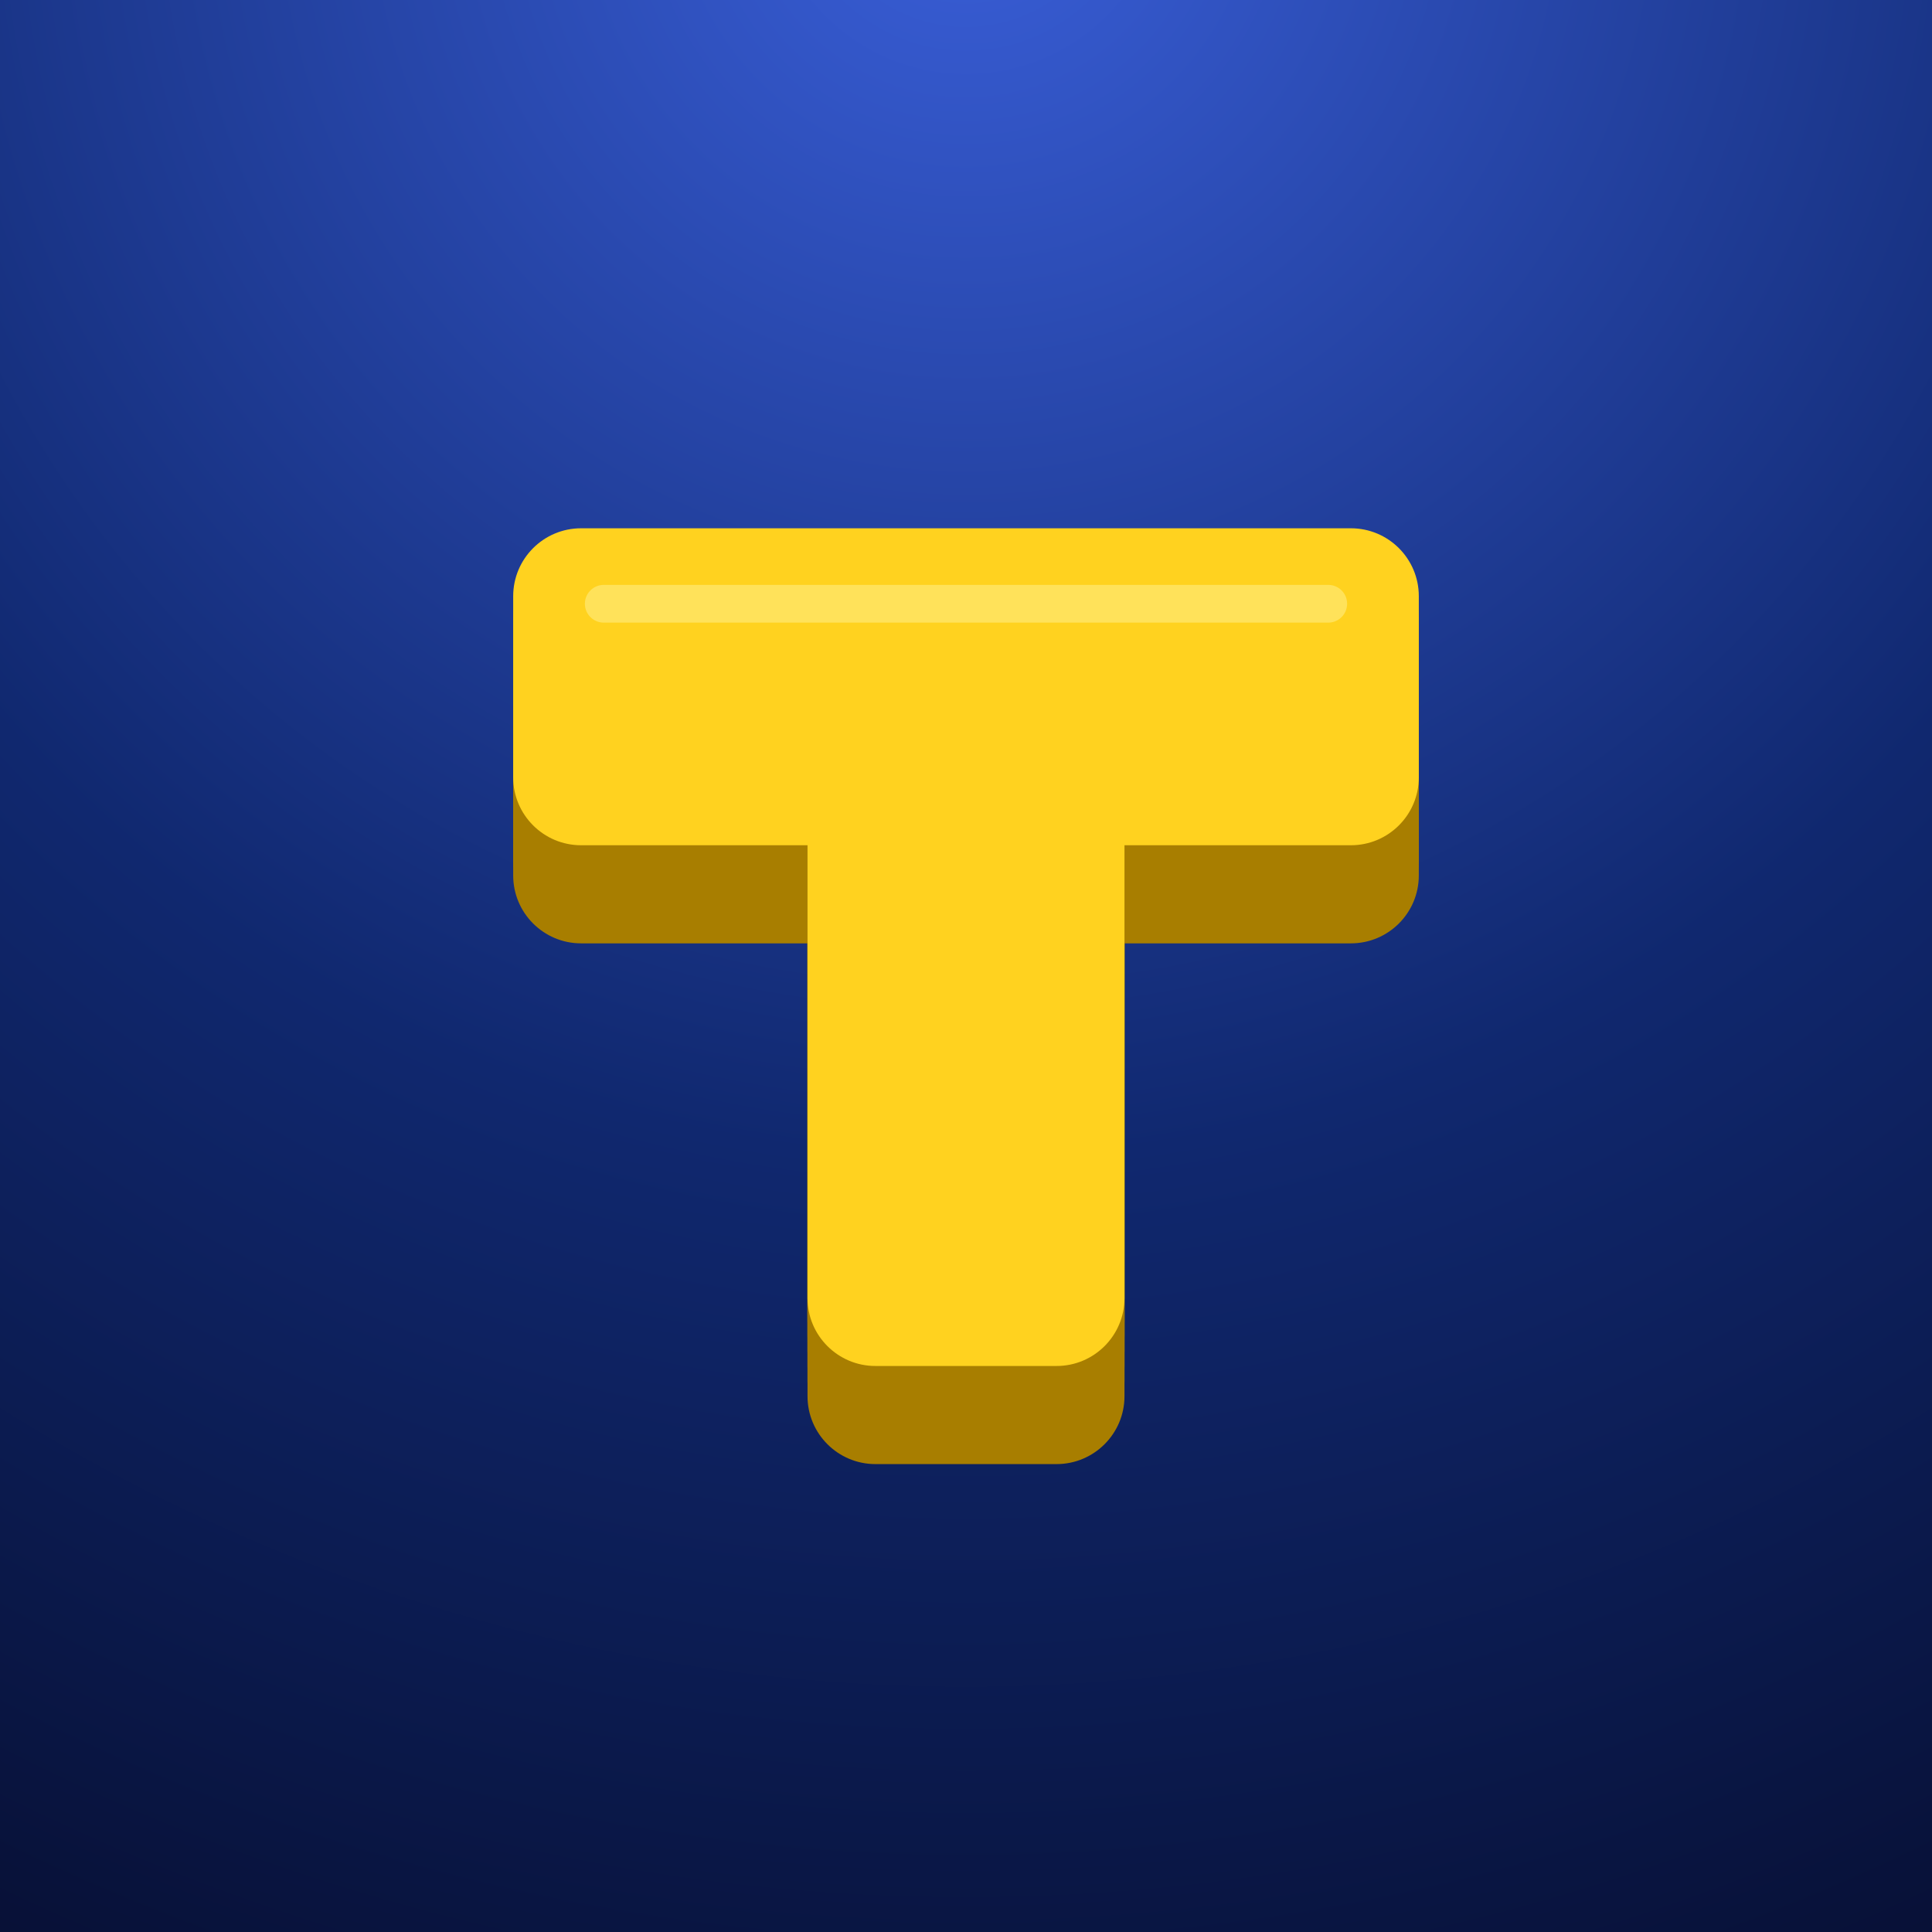
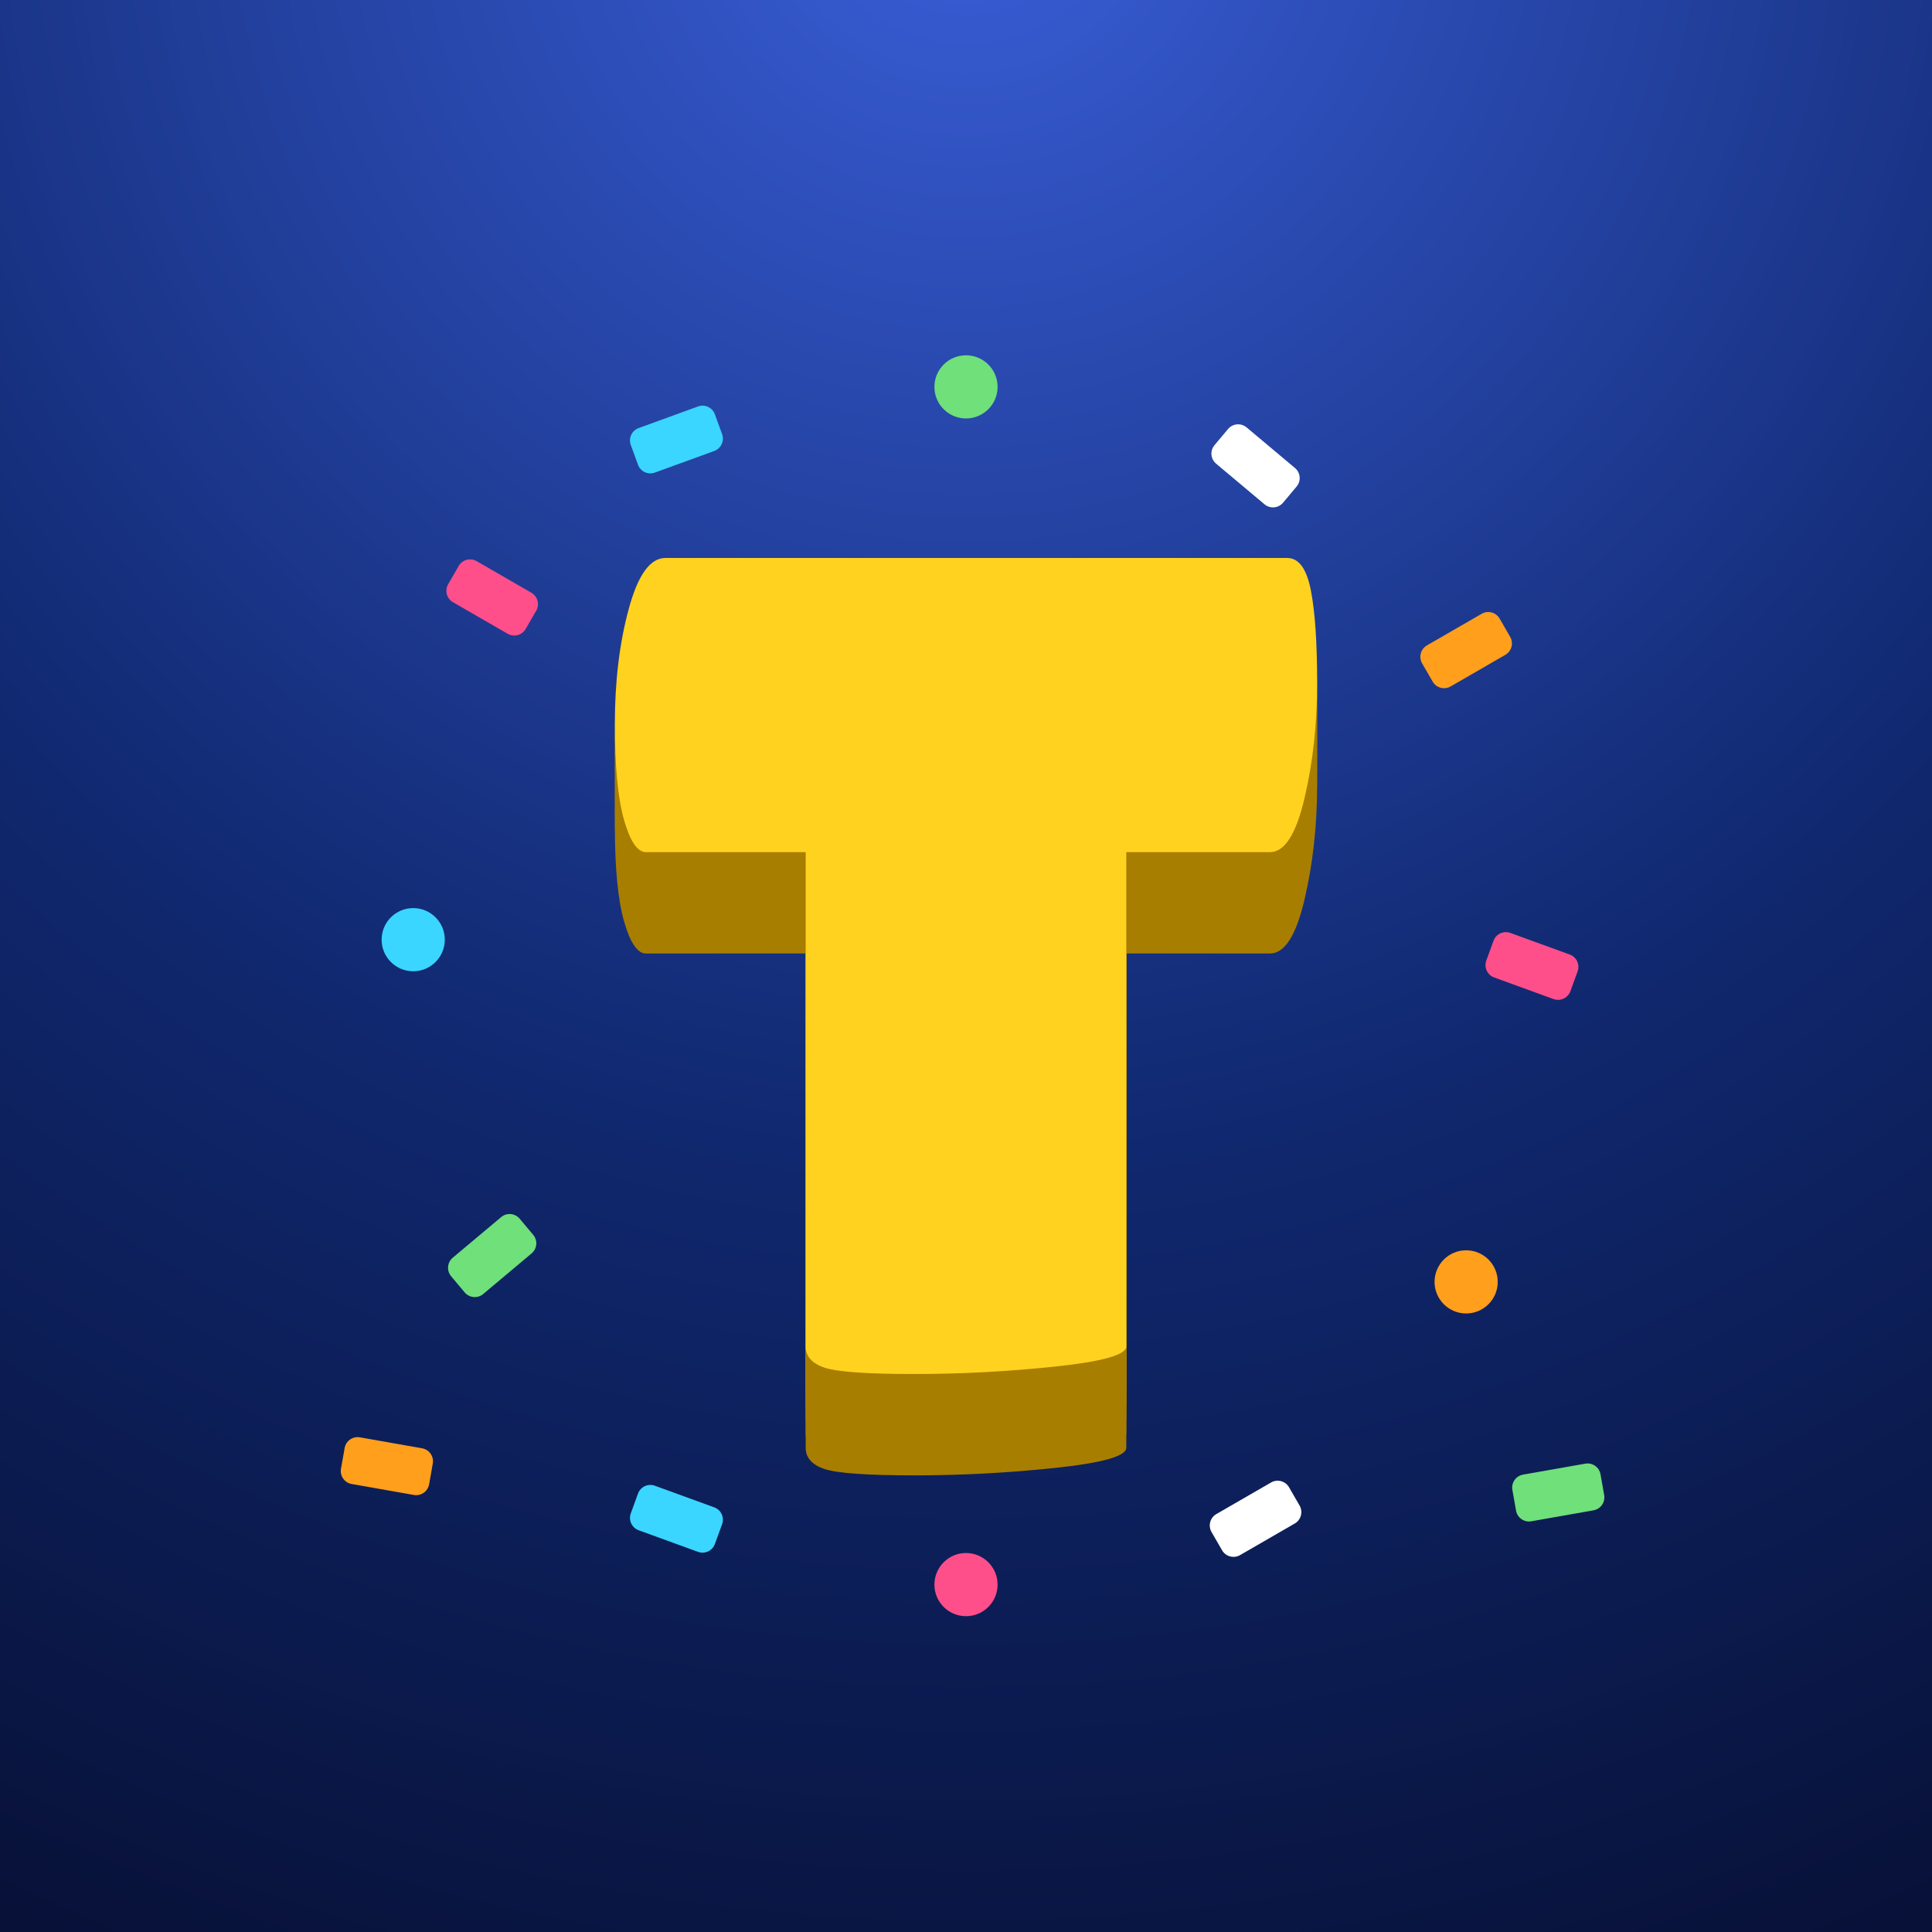
<svg xmlns="http://www.w3.org/2000/svg" viewBox="0 0 512 512">
  <defs>
    <radialGradient id="fondo" cx="50%" cy="-6%" r="120%">
      <stop offset="0" stop-color="#3a5fd9" />
      <stop offset="0.55" stop-color="#10286f" />
      <stop offset="1" stop-color="#070f33" />
    </radialGradient>
-     <path id="t" d="M154 140H358a18 18 0 0 1 18 18V206a18 18 0 0 1-18 18H298V344a18 18 0 0 1-18 18H232a18 18 0 0 1-18-18V224H154a18 18 0 0 1-18-18V158a18 18 0 0 1 18-18Z" />
+     <path id="t" d="M62.18 78.9Q62.18 79.86 56.81 80.43Q51.44 81 46.07 81Q40.7 81 39.26 80.52Q37.82 80.04 37.82 78.9L37.82 41.35L25.68 41.35Q24.72 41.35 24.02 38.91Q23.32 36.46 23.32 31.62Q23.32 26.77 24.37 22.89Q25.42 19 27.16 19L74.41 19Q75.72 19 76.2 21.45Q76.68 23.89 76.68 28.52Q76.68 33.15 75.72 37.25Q74.76 41.35 73.1 41.35L62.18 41.35L62.18 78.9Z" />
  </defs>
  <rect width="512" height="512" fill="url(#fondo)" />
-   <g fill="#a87e00">
-     <use href="#t" y="26" />
-     <use href="#t" y="22" />
-     <use href="#t" y="18" />
-     <use href="#t" y="14" />
-     <use href="#t" y="10" />
-     <use href="#t" y="6" />
+   <g transform="translate(81.6 81.6) scale(3.488)">
+     <rect x="10.6" y="20.2" width="6.8" height="3.6" rx="1" fill="#ff4f8b" transform="rotate(30 14 22)" />
+     <rect x="24.6" y="8.2" width="6.8" height="3.6" rx="1" fill="#3ad6ff" transform="rotate(-20 28 10)" />
+     <circle cx="50" cy="6" r="2.4" fill="#6fe07a" />
+     <rect x="68.6" y="10.2" width="6.8" height="3.6" rx="1" fill="#ffffff" transform="rotate(40 72 12)" />
+     <rect x="84.6" y="24.2" width="6.8" height="3.6" rx="1" fill="#ff9f1c" transform="rotate(-30 88 26)" />
+     <circle cx="8" cy="48" r="2.4" fill="#3ad6ff" />
+     <rect x="89.6" y="48.2" width="6.8" height="3.6" rx="1" fill="#ff4f8b" transform="rotate(20 93 50)" />
+     <rect x="10.6" y="70.2" width="6.8" height="3.6" rx="1" fill="#6fe07a" transform="rotate(-40 14 72)" />
+     <circle cx="88" cy="74" r="2.4" fill="#ff9f1c" />
+     <rect x="24.6" y="90.2" width="6.8" height="3.6" rx="1" fill="#3ad6ff" transform="rotate(20 28 92)" />
+     <rect x="68.6" y="90.2" width="6.8" height="3.6" rx="1" fill="#ffffff" transform="rotate(-30 72 92)" />
+     <circle cx="50" cy="97" r="2.4" fill="#ff4f8b" />
+     <rect x="2.6" y="86.2" width="6.8" height="3.6" rx="1" fill="#ff9f1c" transform="rotate(10 6 88)" />
+     <rect x="91.6" y="88.2" width="6.8" height="3.6" rx="1" fill="#6fe07a" transform="rotate(-10 95 90)" />
+     <g fill="#a87e00">
+       <use href="#t" y="7.7" />
+       <use href="#t" y="6.6" />
+       <use href="#t" y="5.5" />
+       <use href="#t" y="4.4" />
+       <use href="#t" y="3.3" />
+       <use href="#t" y="2.2" />
+       <use href="#t" y="1.1" />
+     </g>
+     <use href="#t" fill="#ffd21f" />
  </g>
-   <use href="#t" fill="#ffd21f" />
-   <path d="M160 160H352" stroke="#ffe25a" stroke-width="10" stroke-linecap="round" />
</svg>
